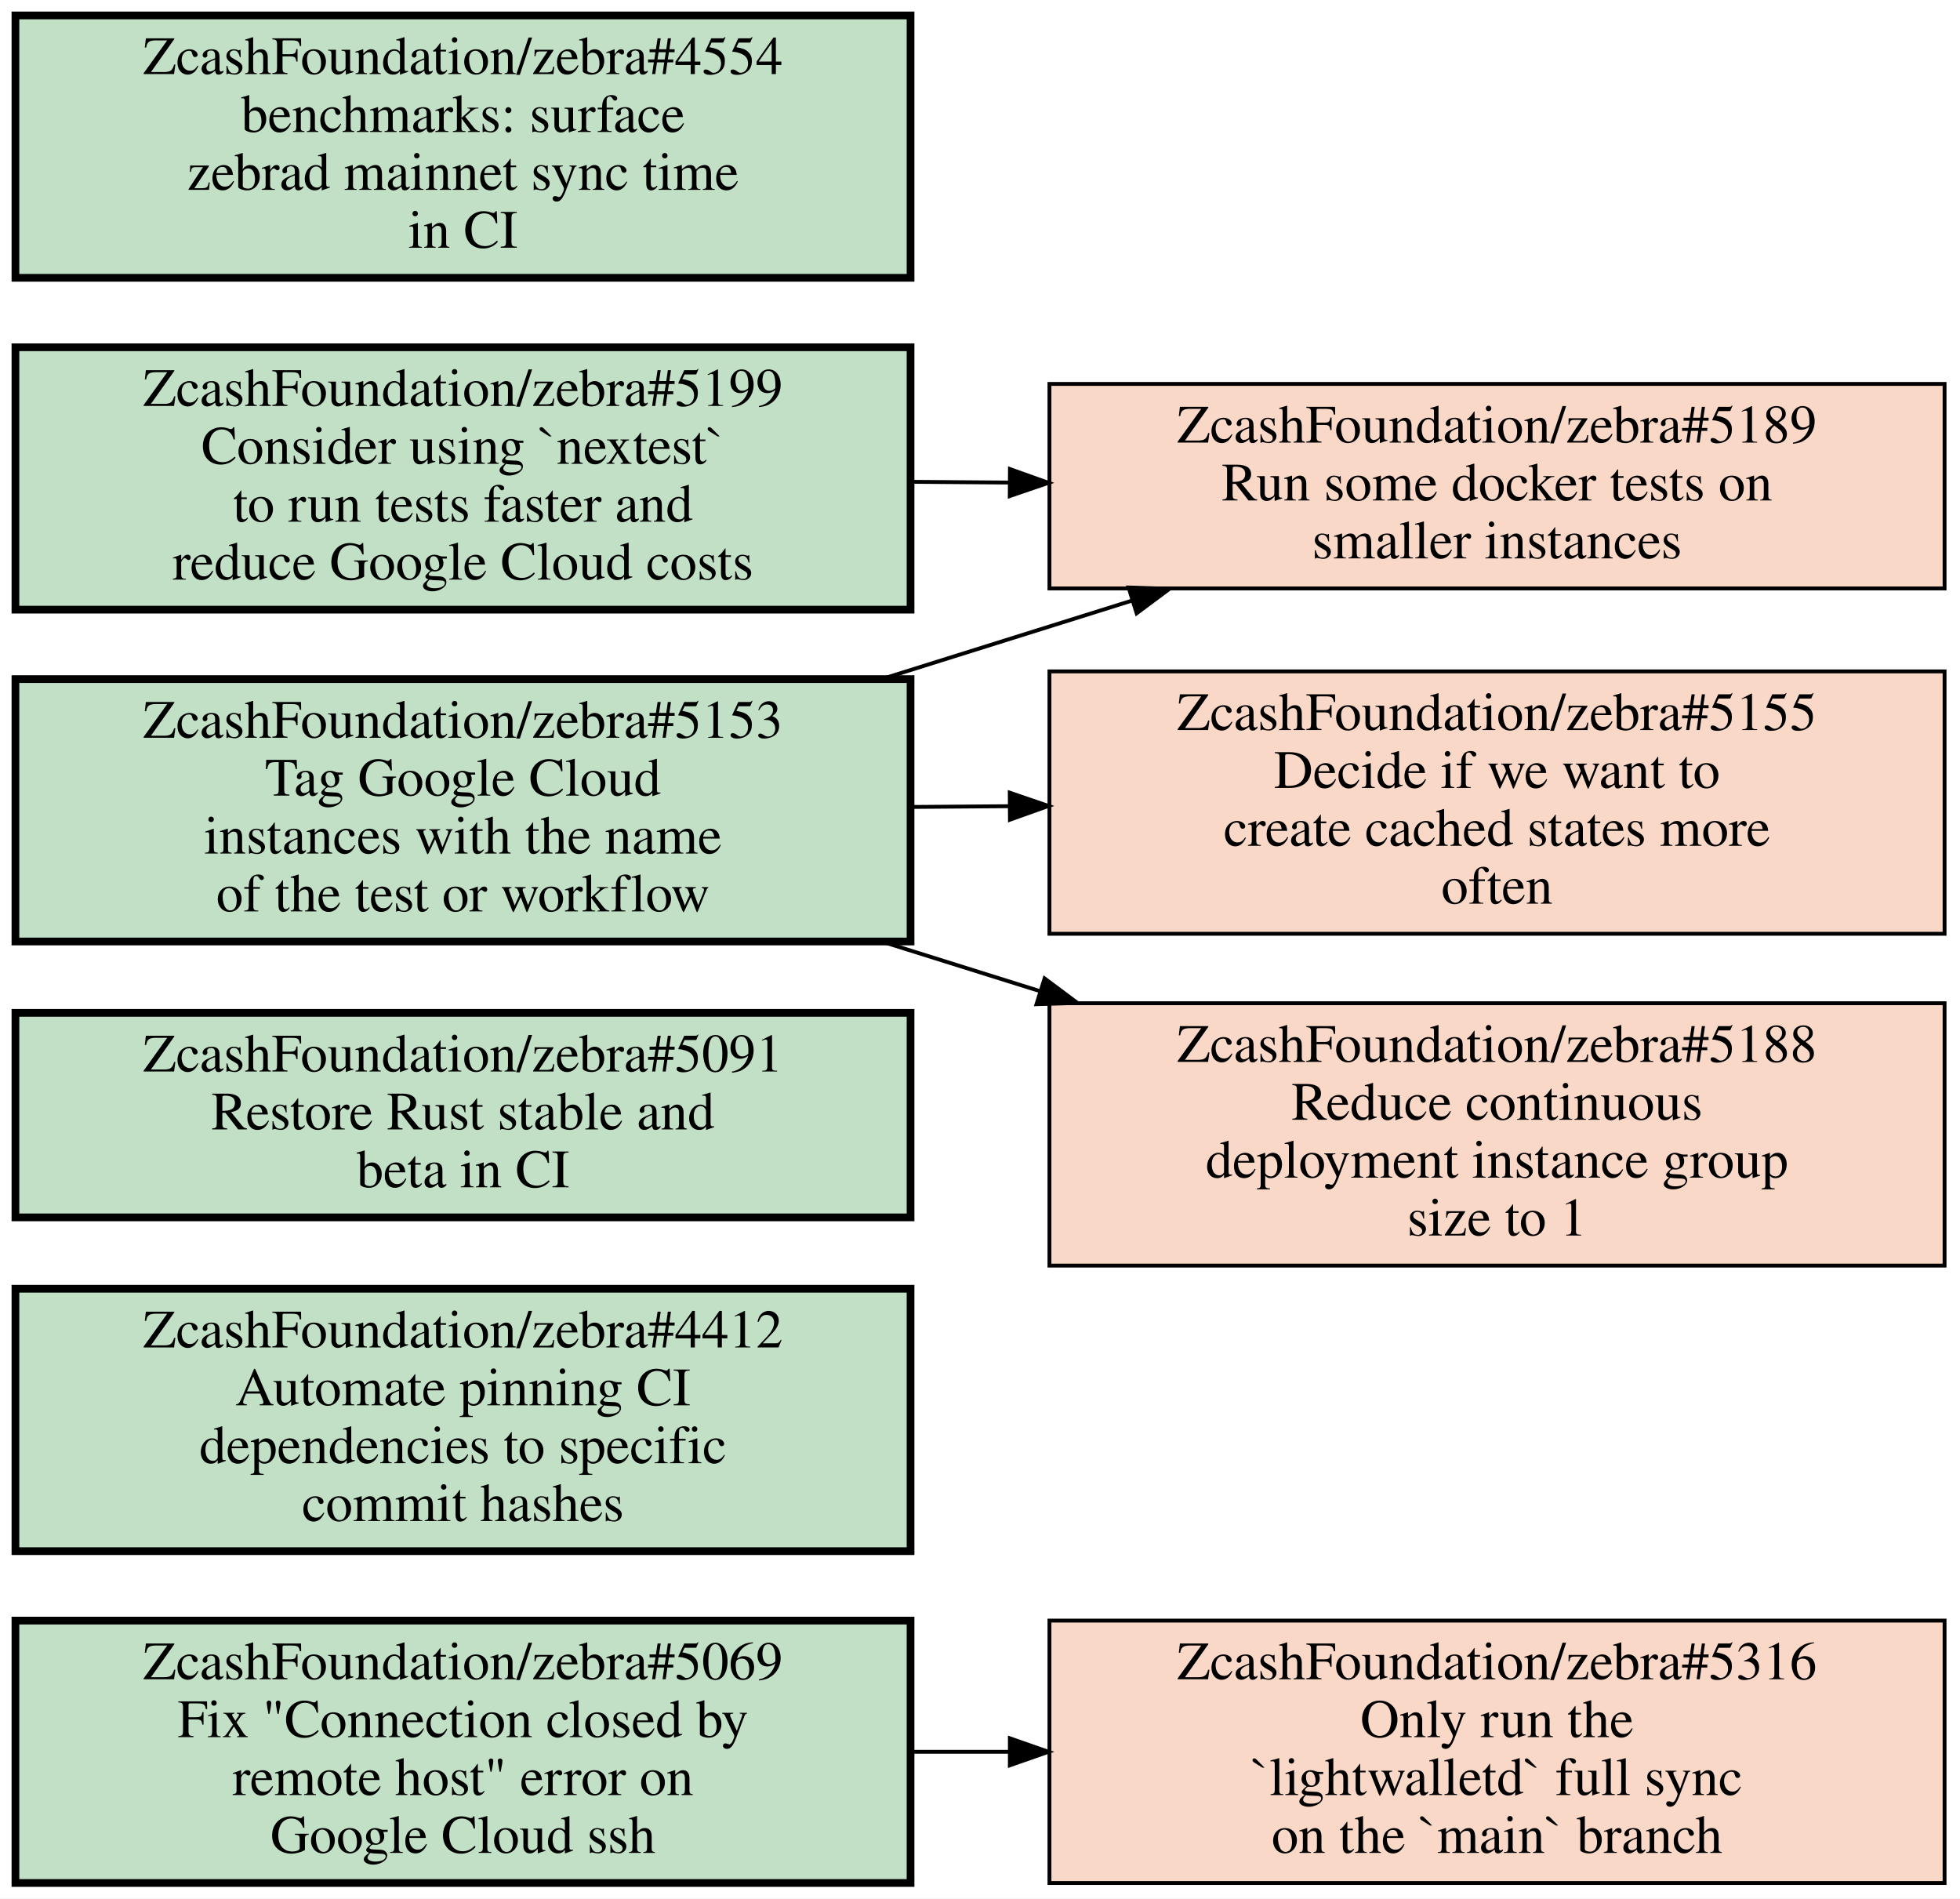
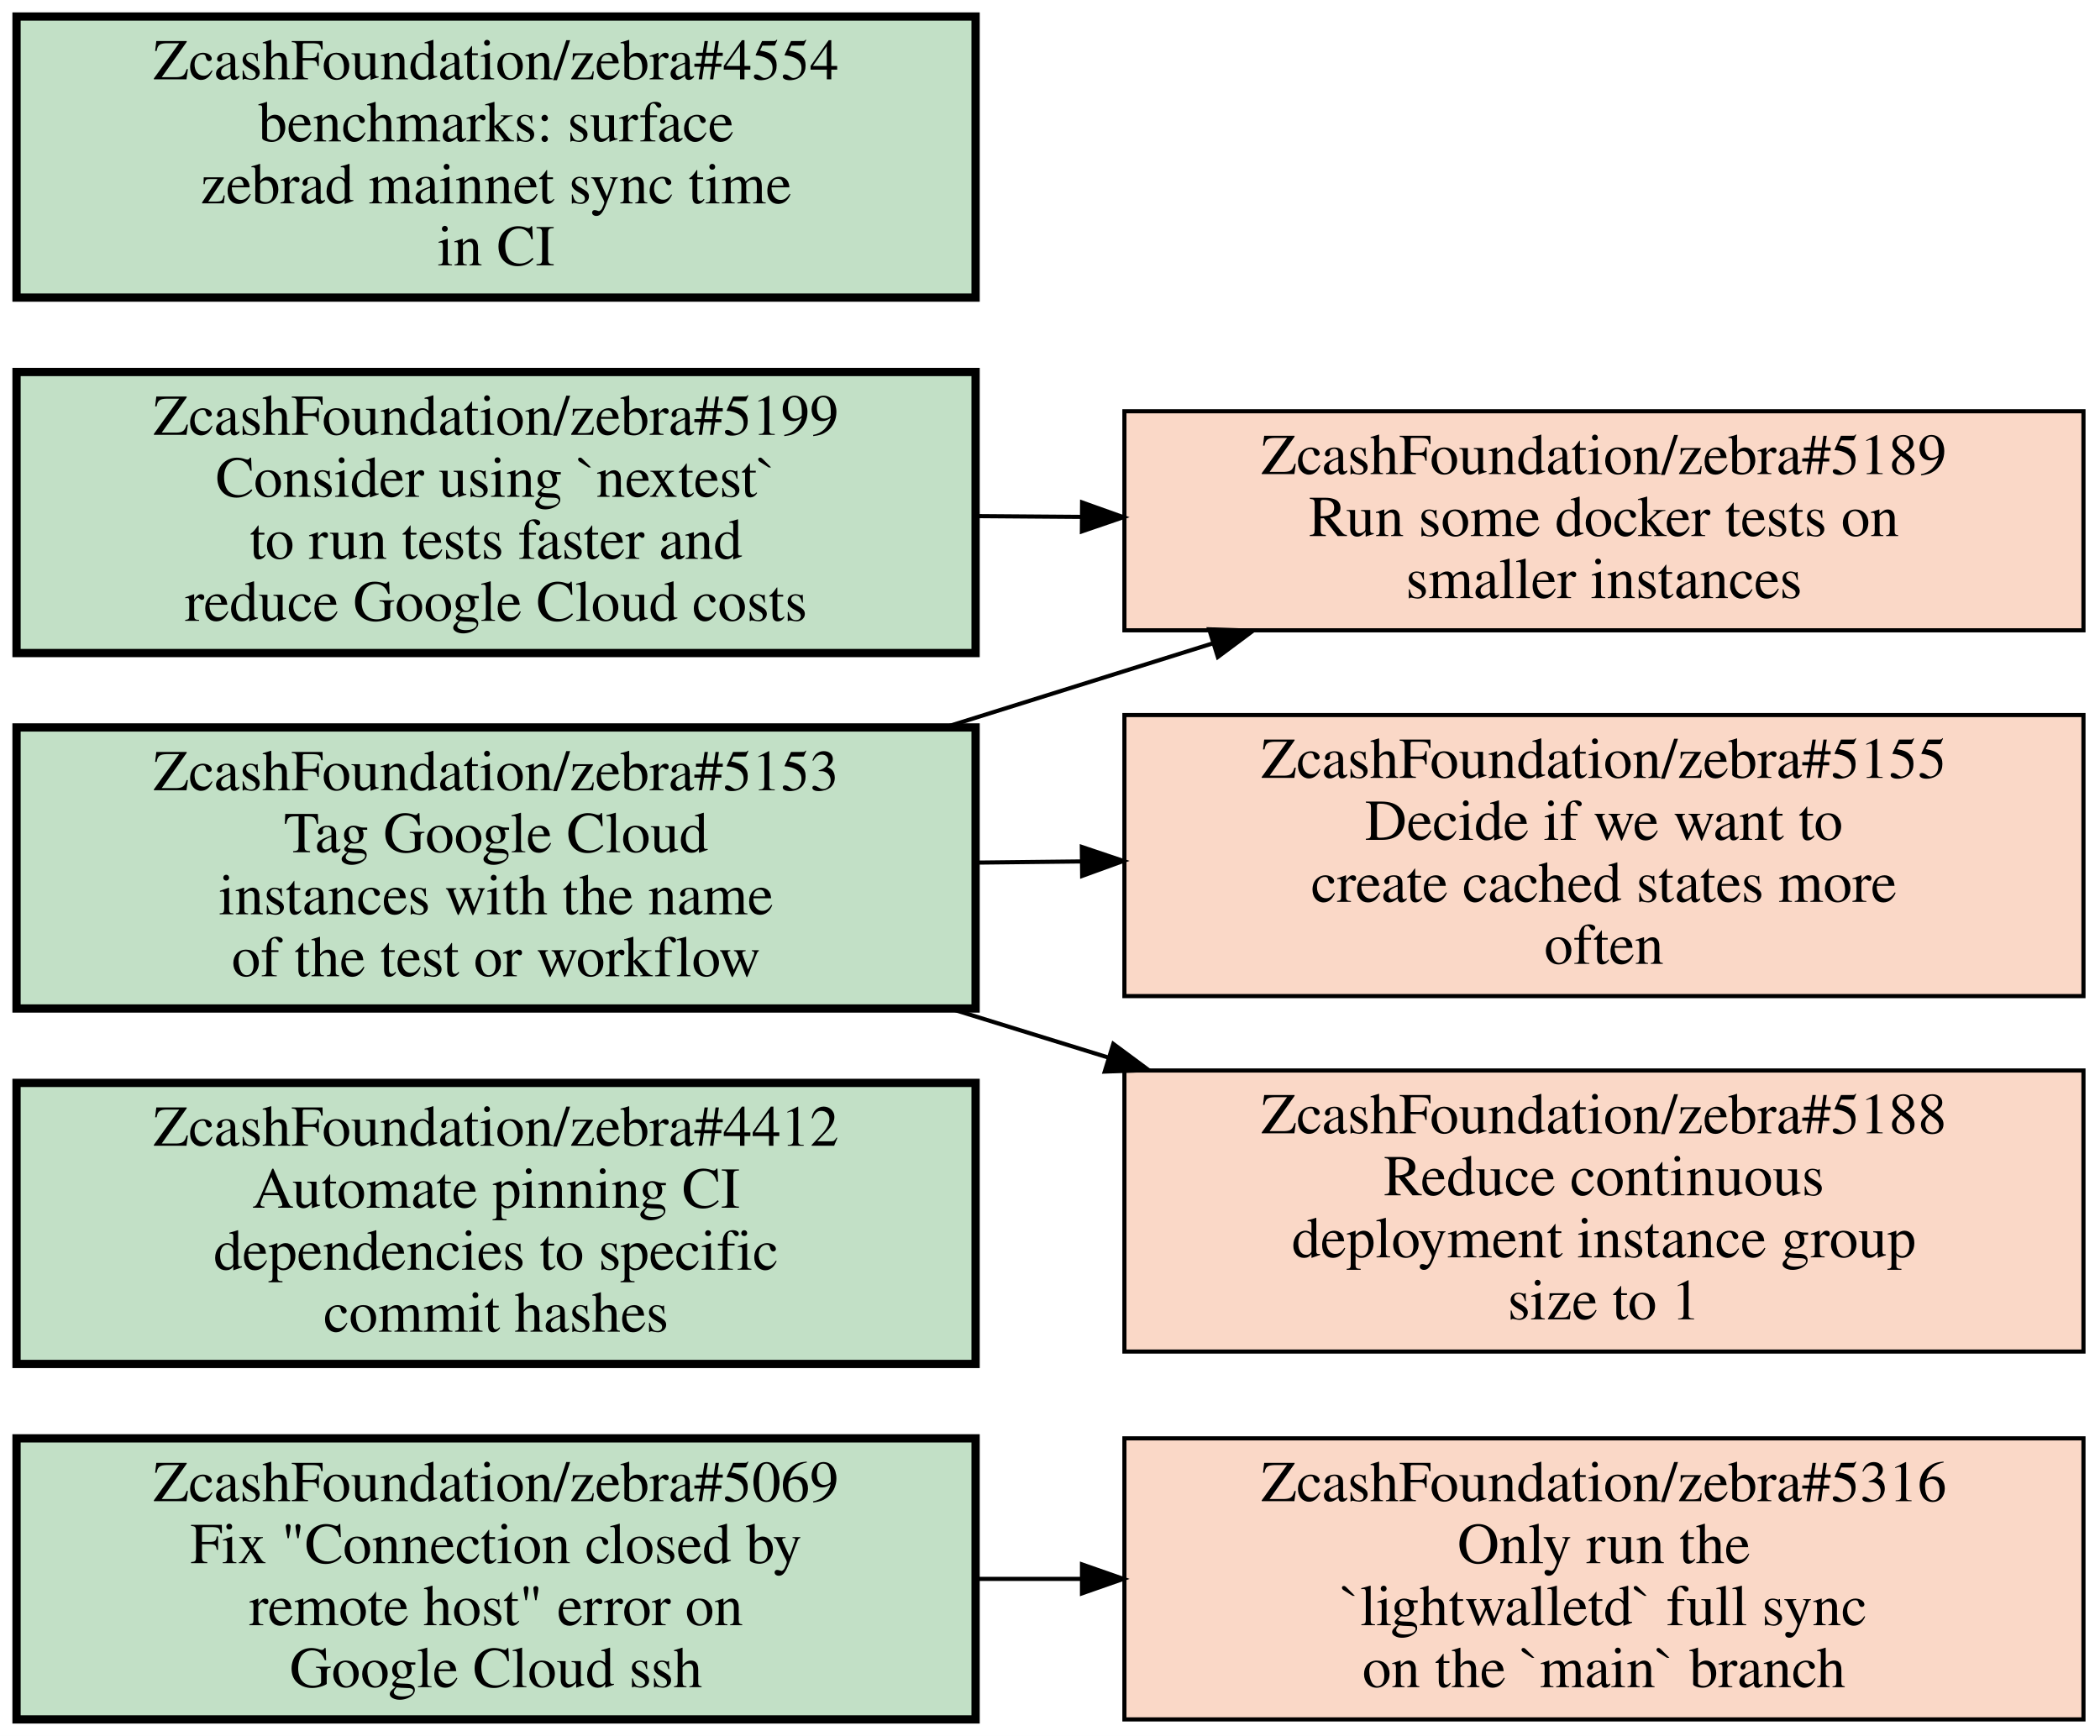
- <svg xmlns="http://www.w3.org/2000/svg" xmlns:xlink="http://www.w3.org/1999/xlink" width="508pt" height="492pt" viewBox="0.00 0.00 508.00 492.00">
-   <g id="graph0" class="graph" transform="scale(1 1) rotate(0) translate(4 488)">
-     <polygon fill="#ffffff" stroke="transparent" points="-4,4 -4,-488 504,-488 504,4 -4,4" />
+ <svg xmlns="http://www.w3.org/2000/svg" xmlns:xlink="http://www.w3.org/1999/xlink" width="508pt" height="420pt" viewBox="0.00 0.00 508.00 420.00">
+   <g id="graph0" class="graph" transform="scale(1 1) rotate(0) translate(4 416)">
+     <polygon fill="#ffffff" stroke="transparent" points="-4,4 -4,-416 504,-416 504,4 -4,4" />
    <g id="node1" class="node closed">
      <g id="a_node1">
        <a xlink:href="https://github.com/ZcashFoundation/zebra/issues/5316" xlink:title="ZcashFoundation/zebra#5316&#10;Only run the&#10;`lightwalletd` full sync&#10;on the `main` branch" target="_blank">
          <polygon fill="#fad8c7" stroke="#000000" points="500,-68 268,-68 268,0 500,0 500,-68" />
          <text text-anchor="middle" x="384" y="-52.8" font-family="Times,serif" font-size="14.00" fill="#000000">ZcashFoundation/zebra#5316</text>
          <text text-anchor="middle" x="384" y="-37.8" font-family="Times,serif" font-size="14.00" fill="#000000">Only run the</text>
          <text text-anchor="middle" x="384" y="-22.8" font-family="Times,serif" font-size="14.00" fill="#000000">`lightwalletd` full sync</text>
          <text text-anchor="middle" x="384" y="-7.8" font-family="Times,serif" font-size="14.00" fill="#000000">on the `main` branch</text>
        </a>
      </g>
    </g>
    <g id="node2" class="node open">
      <g id="a_node2">
        <a xlink:href="https://github.com/ZcashFoundation/zebra/issues/5069" xlink:title="ZcashFoundation/zebra#5069&#10;Fix &quot;Connection closed by&#10;remote host&quot; error on&#10;Google Cloud ssh" target="_blank">
          <polygon fill="#c2e0c6" stroke="#000000" stroke-width="2" points="232,-68 0,-68 0,0 232,0 232,-68" />
          <text text-anchor="middle" x="116" y="-52.8" font-family="Times,serif" font-size="14.00" fill="#000000">ZcashFoundation/zebra#5069</text>
          <text text-anchor="middle" x="116" y="-37.8" font-family="Times,serif" font-size="14.00" fill="#000000">Fix "Connection closed by</text>
          <text text-anchor="middle" x="116" y="-22.8" font-family="Times,serif" font-size="14.00" fill="#000000">remote host" error on</text>
          <text text-anchor="middle" x="116" y="-7.8" font-family="Times,serif" font-size="14.00" fill="#000000">Google Cloud ssh</text>
        </a>
      </g>
    </g>
    <g id="edge1" class="edge">
      <path fill="none" stroke="#000000" d="M232.38,-34C240.71,-34 249.14,-34 257.53,-34" />
      <polygon fill="#000000" stroke="#000000" points="257.74,-37.5 267.74,-34 257.74,-30.5 257.74,-37.5" />
    </g>
    <g id="node3" class="node open">
      <g id="a_node3">
        <a xlink:href="https://github.com/ZcashFoundation/zebra/issues/4412" xlink:title="ZcashFoundation/zebra#4412&#10;Automate pinning CI&#10;dependencies to specific&#10;commit hashes" target="_blank">
          <polygon fill="#c2e0c6" stroke="#000000" stroke-width="2" points="232,-154 0,-154 0,-86 232,-86 232,-154" />
          <text text-anchor="middle" x="116" y="-138.8" font-family="Times,serif" font-size="14.00" fill="#000000">ZcashFoundation/zebra#4412</text>
          <text text-anchor="middle" x="116" y="-123.8" font-family="Times,serif" font-size="14.00" fill="#000000">Automate pinning CI</text>
          <text text-anchor="middle" x="116" y="-108.8" font-family="Times,serif" font-size="14.00" fill="#000000">dependencies to specific</text>
          <text text-anchor="middle" x="116" y="-93.8" font-family="Times,serif" font-size="14.00" fill="#000000">commit hashes</text>
        </a>
      </g>
    </g>
    <g id="node4" class="node open">
      <g id="a_node4">
-         <a xlink:href="https://github.com/ZcashFoundation/zebra/issues/5091" xlink:title="ZcashFoundation/zebra#5091&#10;Restore Rust stable and&#10;beta in CI" target="_blank">
-           <polygon fill="#c2e0c6" stroke="#000000" stroke-width="2" points="232,-225.5 0,-225.5 0,-172.5 232,-172.5 232,-225.5" />
-           <text text-anchor="middle" x="116" y="-210.3" font-family="Times,serif" font-size="14.00" fill="#000000">ZcashFoundation/zebra#5091</text>
-           <text text-anchor="middle" x="116" y="-195.3" font-family="Times,serif" font-size="14.00" fill="#000000">Restore Rust stable and</text>
-           <text text-anchor="middle" x="116" y="-180.3" font-family="Times,serif" font-size="14.00" fill="#000000">beta in CI</text>
+         <a xlink:href="https://github.com/ZcashFoundation/zebra/issues/5153" xlink:title="ZcashFoundation/zebra#5153&#10;Tag Google Cloud&#10;instances with the name&#10;of the test or workflow" target="_blank">
+           <polygon fill="#c2e0c6" stroke="#000000" stroke-width="2" points="232,-240 0,-240 0,-172 232,-172 232,-240" />
+           <text text-anchor="middle" x="116" y="-224.8" font-family="Times,serif" font-size="14.00" fill="#000000">ZcashFoundation/zebra#5153</text>
+           <text text-anchor="middle" x="116" y="-209.8" font-family="Times,serif" font-size="14.00" fill="#000000">Tag Google Cloud</text>
+           <text text-anchor="middle" x="116" y="-194.8" font-family="Times,serif" font-size="14.00" fill="#000000">instances with the name</text>
+           <text text-anchor="middle" x="116" y="-179.8" font-family="Times,serif" font-size="14.00" fill="#000000">of the test or workflow</text>
        </a>
      </g>
    </g>
-     <g id="node5" class="node open">
+     <g id="node5" class="node closed">
      <g id="a_node5">
-         <a xlink:href="https://github.com/ZcashFoundation/zebra/issues/5153" xlink:title="ZcashFoundation/zebra#5153&#10;Tag Google Cloud&#10;instances with the name&#10;of the test or workflow" target="_blank">
-           <polygon fill="#c2e0c6" stroke="#000000" stroke-width="2" points="232,-312 0,-312 0,-244 232,-244 232,-312" />
-           <text text-anchor="middle" x="116" y="-296.8" font-family="Times,serif" font-size="14.00" fill="#000000">ZcashFoundation/zebra#5153</text>
-           <text text-anchor="middle" x="116" y="-281.8" font-family="Times,serif" font-size="14.00" fill="#000000">Tag Google Cloud</text>
-           <text text-anchor="middle" x="116" y="-266.8" font-family="Times,serif" font-size="14.00" fill="#000000">instances with the name</text>
-           <text text-anchor="middle" x="116" y="-251.8" font-family="Times,serif" font-size="14.00" fill="#000000">of the test or workflow</text>
-         </a>
-       </g>
-     </g>
-     <g id="node6" class="node closed">
-       <g id="a_node6">
        <a xlink:href="https://github.com/ZcashFoundation/zebra/issues/5189" xlink:title="ZcashFoundation/zebra#5189&#10;Run some docker tests on&#10;smaller instances" target="_blank">
-           <polygon fill="#fad8c7" stroke="#000000" points="500,-388.5 268,-388.5 268,-335.5 500,-335.5 500,-388.5" />
-           <text text-anchor="middle" x="384" y="-373.3" font-family="Times,serif" font-size="14.00" fill="#000000">ZcashFoundation/zebra#5189</text>
-           <text text-anchor="middle" x="384" y="-358.3" font-family="Times,serif" font-size="14.00" fill="#000000">Run some docker tests on</text>
-           <text text-anchor="middle" x="384" y="-343.3" font-family="Times,serif" font-size="14.00" fill="#000000">smaller instances</text>
+           <polygon fill="#fad8c7" stroke="#000000" points="500,-316.5 268,-316.5 268,-263.5 500,-263.5 500,-316.5" />
+           <text text-anchor="middle" x="384" y="-301.3" font-family="Times,serif" font-size="14.00" fill="#000000">ZcashFoundation/zebra#5189</text>
+           <text text-anchor="middle" x="384" y="-286.3" font-family="Times,serif" font-size="14.00" fill="#000000">Run some docker tests on</text>
+           <text text-anchor="middle" x="384" y="-271.3" font-family="Times,serif" font-size="14.00" fill="#000000">smaller instances</text>
        </a>
      </g>
    </g>
    <g id="edge2" class="edge">
-       <path fill="none" stroke="#000000" d="M224.62,-312.04C246.04,-318.76 268.36,-325.75 289.27,-332.31" />
-       <polygon fill="#000000" stroke="#000000" points="288.511,-335.74 299.1,-335.39 290.604,-329.06 288.511,-335.74" />
+       <path fill="none" stroke="#000000" d="M224.62,-240.04C246.04,-246.76 268.36,-253.75 289.27,-260.31" />
+       <polygon fill="#000000" stroke="#000000" points="288.511,-263.74 299.1,-263.39 290.604,-257.06 288.511,-263.74" />
    </g>
-     <g id="node7" class="node closed">
-       <g id="a_node7">
+     <g id="node6" class="node closed">
+       <g id="a_node6">
        <a xlink:href="https://github.com/ZcashFoundation/zebra/issues/5155" xlink:title="ZcashFoundation/zebra#5155&#10;Decide if we want to&#10;create cached states more&#10;often" target="_blank">
-           <polygon fill="#fad8c7" stroke="#000000" points="500,-314 268,-314 268,-246 500,-246 500,-314" />
-           <text text-anchor="middle" x="384" y="-298.8" font-family="Times,serif" font-size="14.00" fill="#000000">ZcashFoundation/zebra#5155</text>
-           <text text-anchor="middle" x="384" y="-283.8" font-family="Times,serif" font-size="14.00" fill="#000000">Decide if we want to</text>
-           <text text-anchor="middle" x="384" y="-268.8" font-family="Times,serif" font-size="14.00" fill="#000000">create cached states more</text>
-           <text text-anchor="middle" x="384" y="-253.8" font-family="Times,serif" font-size="14.00" fill="#000000">often</text>
+           <polygon fill="#fad8c7" stroke="#000000" points="500,-243 268,-243 268,-175 500,-175 500,-243" />
+           <text text-anchor="middle" x="384" y="-227.8" font-family="Times,serif" font-size="14.00" fill="#000000">ZcashFoundation/zebra#5155</text>
+           <text text-anchor="middle" x="384" y="-212.8" font-family="Times,serif" font-size="14.00" fill="#000000">Decide if we want to</text>
+           <text text-anchor="middle" x="384" y="-197.8" font-family="Times,serif" font-size="14.00" fill="#000000">create cached states more</text>
+           <text text-anchor="middle" x="384" y="-182.8" font-family="Times,serif" font-size="14.00" fill="#000000">often</text>
        </a>
      </g>
    </g>
    <g id="edge3" class="edge">
-       <path fill="none" stroke="#000000" d="M232.38,-278.87C240.71,-278.93 249.14,-278.99 257.53,-279.06" />
-       <polygon fill="#000000" stroke="#000000" points="257.716,-282.561 267.74,-279.13 257.764,-275.561 257.716,-282.561" />
+       <path fill="none" stroke="#000000" d="M232.38,-207.3C240.71,-207.4 249.14,-207.49 257.53,-207.58" />
+       <polygon fill="#000000" stroke="#000000" points="257.7,-211.082 267.74,-207.7 257.782,-204.083 257.7,-211.082" />
    </g>
-     <g id="node8" class="node closed">
-       <g id="a_node8">
+     <g id="node7" class="node closed">
+       <g id="a_node7">
        <a xlink:href="https://github.com/ZcashFoundation/zebra/issues/5188" xlink:title="ZcashFoundation/zebra#5188&#10;Reduce continuous&#10;deployment instance group&#10;size to 1" target="_blank">
-           <polygon fill="#fad8c7" stroke="#000000" points="500,-228 268,-228 268,-160 500,-160 500,-228" />
-           <text text-anchor="middle" x="384" y="-212.8" font-family="Times,serif" font-size="14.00" fill="#000000">ZcashFoundation/zebra#5188</text>
-           <text text-anchor="middle" x="384" y="-197.8" font-family="Times,serif" font-size="14.00" fill="#000000">Reduce continuous</text>
-           <text text-anchor="middle" x="384" y="-182.8" font-family="Times,serif" font-size="14.00" fill="#000000">deployment instance group</text>
-           <text text-anchor="middle" x="384" y="-167.8" font-family="Times,serif" font-size="14.00" fill="#000000">size to 1</text>
+           <polygon fill="#fad8c7" stroke="#000000" points="500,-157 268,-157 268,-89 500,-89 500,-157" />
+           <text text-anchor="middle" x="384" y="-141.8" font-family="Times,serif" font-size="14.00" fill="#000000">ZcashFoundation/zebra#5188</text>
+           <text text-anchor="middle" x="384" y="-126.8" font-family="Times,serif" font-size="14.00" fill="#000000">Reduce continuous</text>
+           <text text-anchor="middle" x="384" y="-111.8" font-family="Times,serif" font-size="14.00" fill="#000000">deployment instance group</text>
+           <text text-anchor="middle" x="384" y="-96.8" font-family="Times,serif" font-size="14.00" fill="#000000">size to 1</text>
        </a>
      </g>
    </g>
    <g id="edge4" class="edge">
-       <path fill="none" stroke="#000000" d="M224.62,-243.96C238.05,-239.75 251.83,-235.43 265.39,-231.18" />
-       <polygon fill="#000000" stroke="#000000" points="266.738,-234.425 275.23,-228.09 264.641,-227.747 266.738,-234.425" />
+       <path fill="none" stroke="#000000" d="M226.17,-171.88C238.71,-168 251.53,-164.02 264.19,-160.11" />
+       <polygon fill="#000000" stroke="#000000" points="265.316,-163.425 273.83,-157.12 263.242,-156.74 265.316,-163.425" />
    </g>
-     <g id="node9" class="node open">
-       <g id="a_node9">
+     <g id="node8" class="node open">
+       <g id="a_node8">
        <a xlink:href="https://github.com/ZcashFoundation/zebra/issues/5199" xlink:title="ZcashFoundation/zebra#5199&#10;Consider using `nextest`&#10;to run tests faster and&#10;reduce Google Cloud costs" target="_blank">
-           <polygon fill="#c2e0c6" stroke="#000000" stroke-width="2" points="232,-398 0,-398 0,-330 232,-330 232,-398" />
-           <text text-anchor="middle" x="116" y="-382.8" font-family="Times,serif" font-size="14.00" fill="#000000">ZcashFoundation/zebra#5199</text>
-           <text text-anchor="middle" x="116" y="-367.8" font-family="Times,serif" font-size="14.00" fill="#000000">Consider using `nextest`</text>
-           <text text-anchor="middle" x="116" y="-352.8" font-family="Times,serif" font-size="14.00" fill="#000000">to run tests faster and</text>
-           <text text-anchor="middle" x="116" y="-337.8" font-family="Times,serif" font-size="14.00" fill="#000000">reduce Google Cloud costs</text>
+           <polygon fill="#c2e0c6" stroke="#000000" stroke-width="2" points="232,-326 0,-326 0,-258 232,-258 232,-326" />
+           <text text-anchor="middle" x="116" y="-310.8" font-family="Times,serif" font-size="14.00" fill="#000000">ZcashFoundation/zebra#5199</text>
+           <text text-anchor="middle" x="116" y="-295.8" font-family="Times,serif" font-size="14.00" fill="#000000">Consider using `nextest`</text>
+           <text text-anchor="middle" x="116" y="-280.8" font-family="Times,serif" font-size="14.00" fill="#000000">to run tests faster and</text>
+           <text text-anchor="middle" x="116" y="-265.8" font-family="Times,serif" font-size="14.00" fill="#000000">reduce Google Cloud costs</text>
        </a>
      </g>
    </g>
    <g id="edge5" class="edge">
-       <path fill="none" stroke="#000000" d="M232.38,-363.13C240.71,-363.07 249.14,-363.01 257.53,-362.94" />
-       <polygon fill="#000000" stroke="#000000" points="257.764,-366.439 267.74,-362.87 257.716,-359.439 257.764,-366.439" />
+       <path fill="none" stroke="#000000" d="M232.38,-291.13C240.71,-291.07 249.14,-291.01 257.53,-290.94" />
+       <polygon fill="#000000" stroke="#000000" points="257.764,-294.439 267.74,-290.87 257.716,-287.439 257.764,-294.439" />
    </g>
-     <g id="node10" class="node open">
-       <g id="a_node10">
+     <g id="node9" class="node open">
+       <g id="a_node9">
        <a xlink:href="https://github.com/ZcashFoundation/zebra/issues/4554" xlink:title="ZcashFoundation/zebra#4554&#10;benchmarks: surface&#10;zebrad mainnet sync time&#10;in CI" target="_blank">
-           <polygon fill="#c2e0c6" stroke="#000000" stroke-width="2" points="232,-484 0,-484 0,-416 232,-416 232,-484" />
-           <text text-anchor="middle" x="116" y="-468.8" font-family="Times,serif" font-size="14.00" fill="#000000">ZcashFoundation/zebra#4554</text>
-           <text text-anchor="middle" x="116" y="-453.8" font-family="Times,serif" font-size="14.00" fill="#000000">benchmarks: surface</text>
-           <text text-anchor="middle" x="116" y="-438.8" font-family="Times,serif" font-size="14.00" fill="#000000">zebrad mainnet sync time</text>
-           <text text-anchor="middle" x="116" y="-423.8" font-family="Times,serif" font-size="14.00" fill="#000000">in CI</text>
+           <polygon fill="#c2e0c6" stroke="#000000" stroke-width="2" points="232,-412 0,-412 0,-344 232,-344 232,-412" />
+           <text text-anchor="middle" x="116" y="-396.8" font-family="Times,serif" font-size="14.00" fill="#000000">ZcashFoundation/zebra#4554</text>
+           <text text-anchor="middle" x="116" y="-381.8" font-family="Times,serif" font-size="14.00" fill="#000000">benchmarks: surface</text>
+           <text text-anchor="middle" x="116" y="-366.8" font-family="Times,serif" font-size="14.00" fill="#000000">zebrad mainnet sync time</text>
+           <text text-anchor="middle" x="116" y="-351.8" font-family="Times,serif" font-size="14.00" fill="#000000">in CI</text>
        </a>
      </g>
    </g>
  </g>
</svg>
